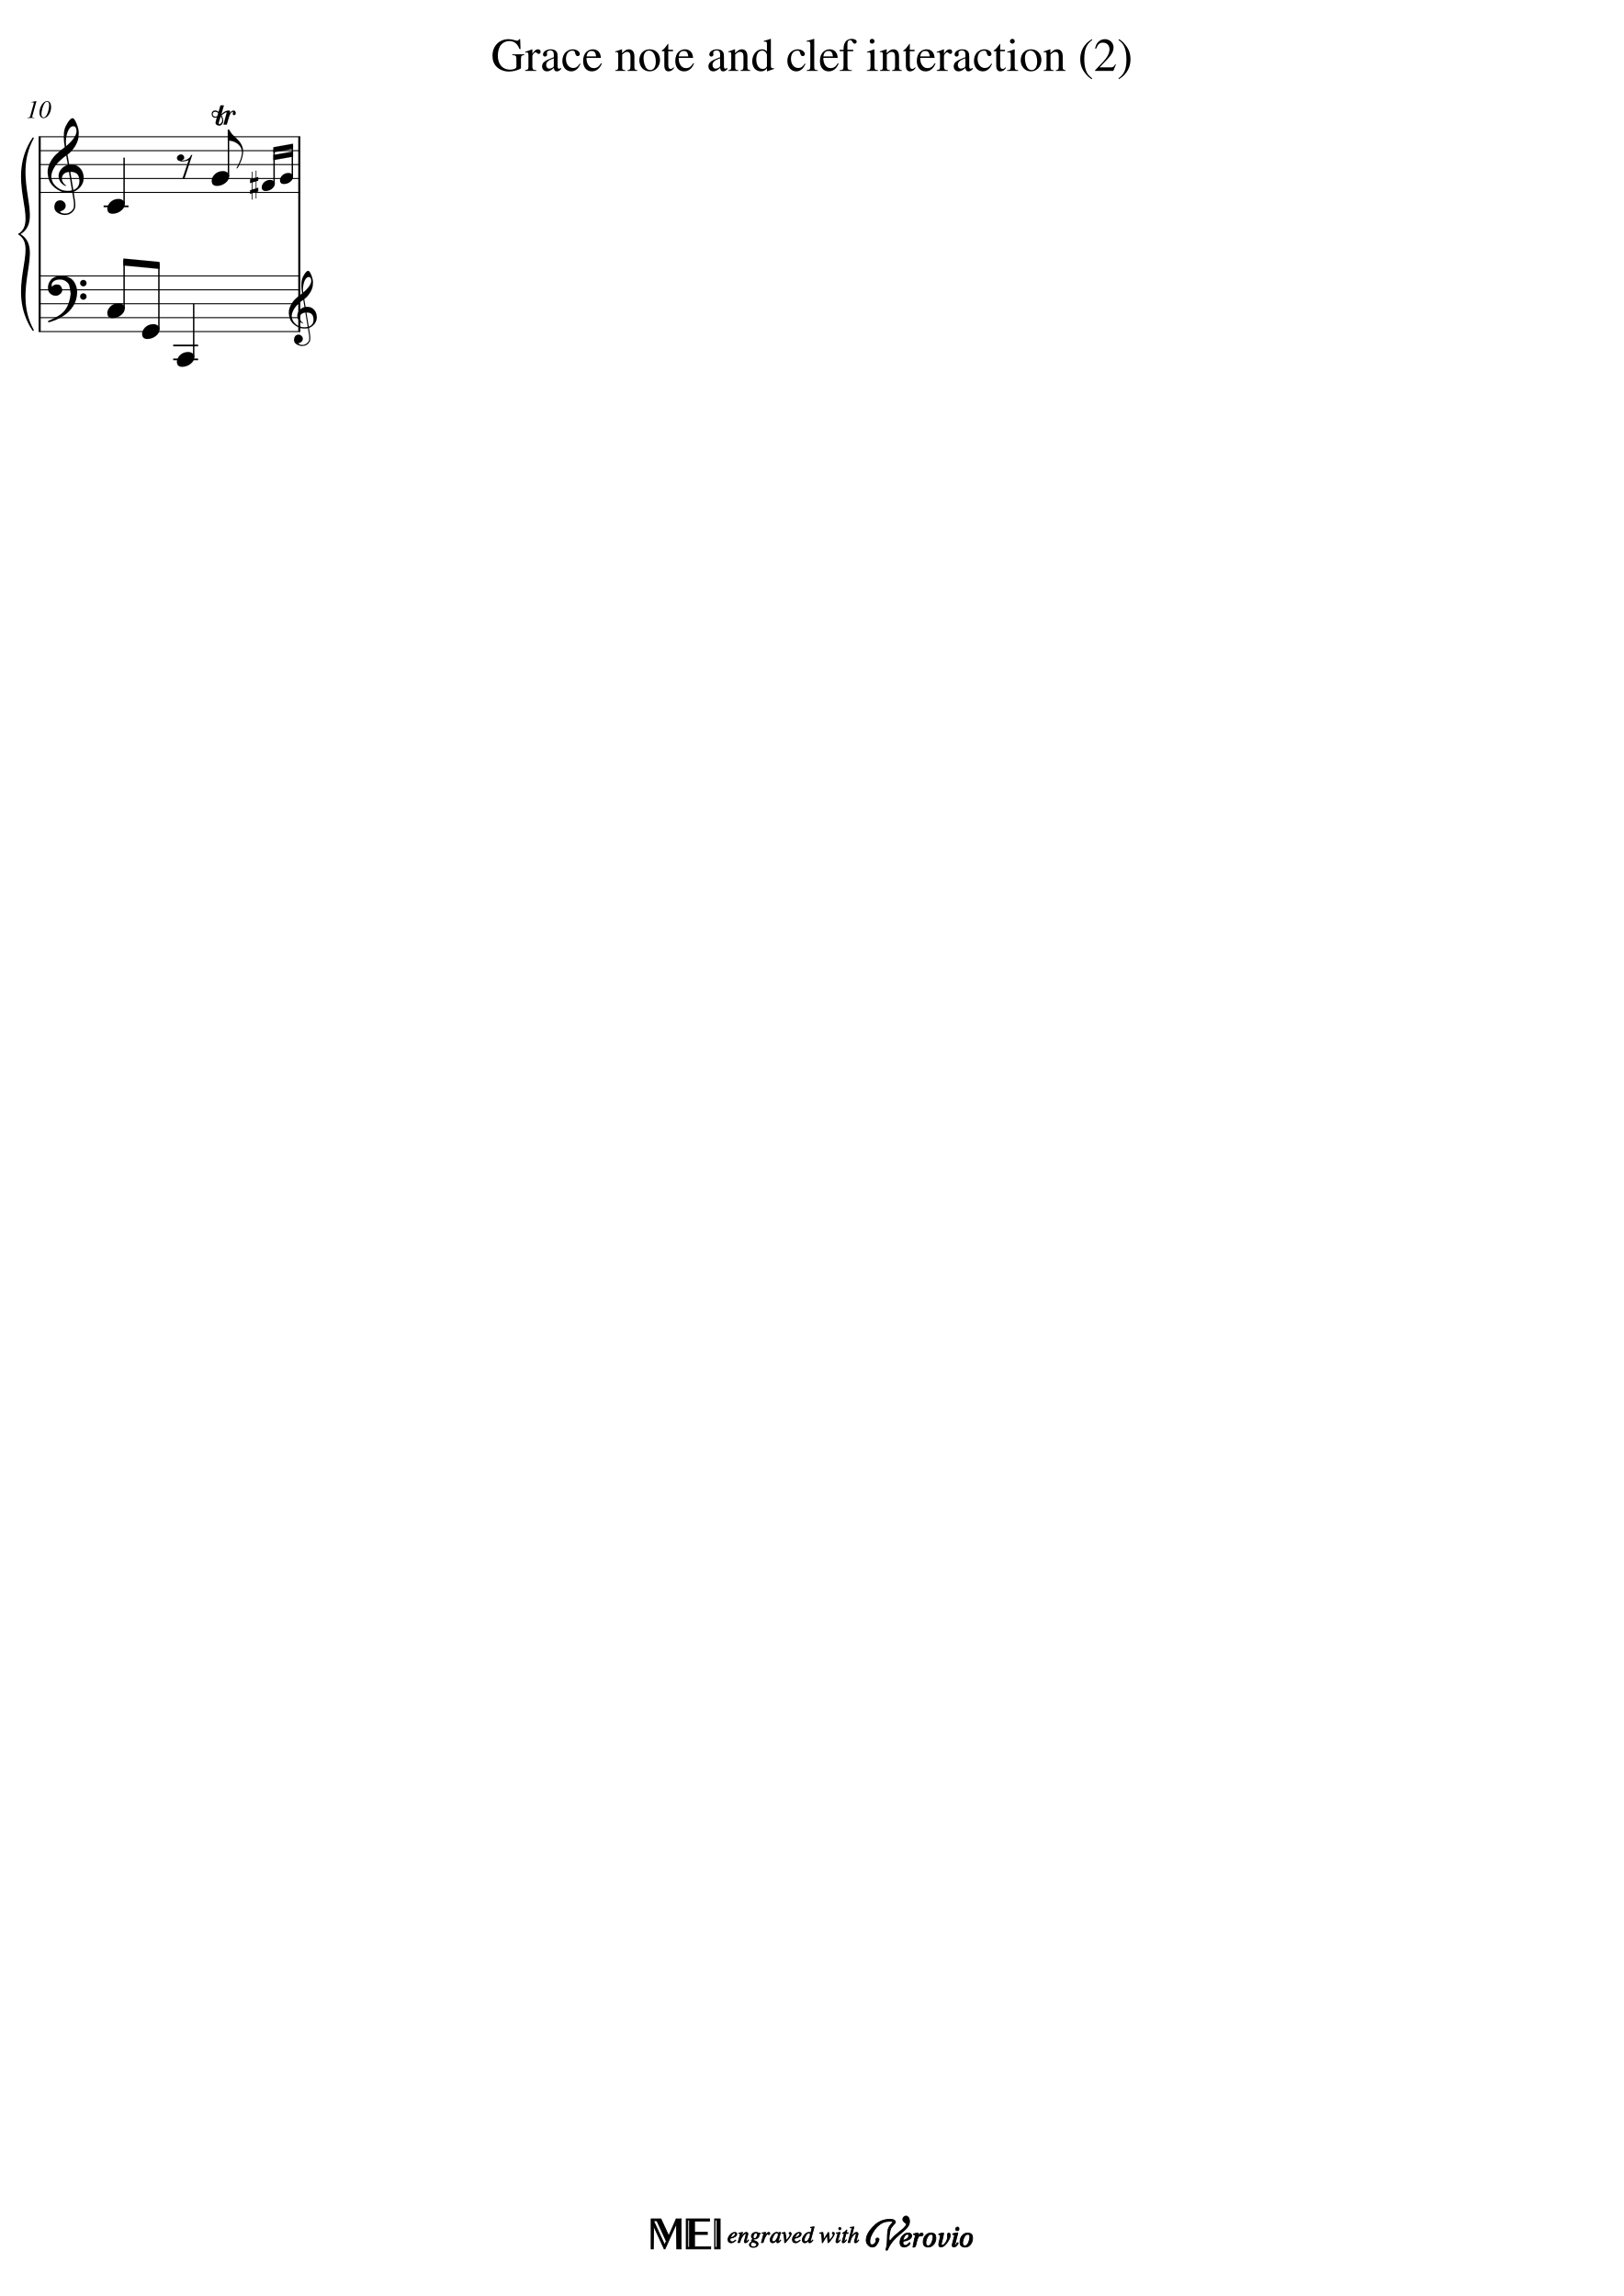
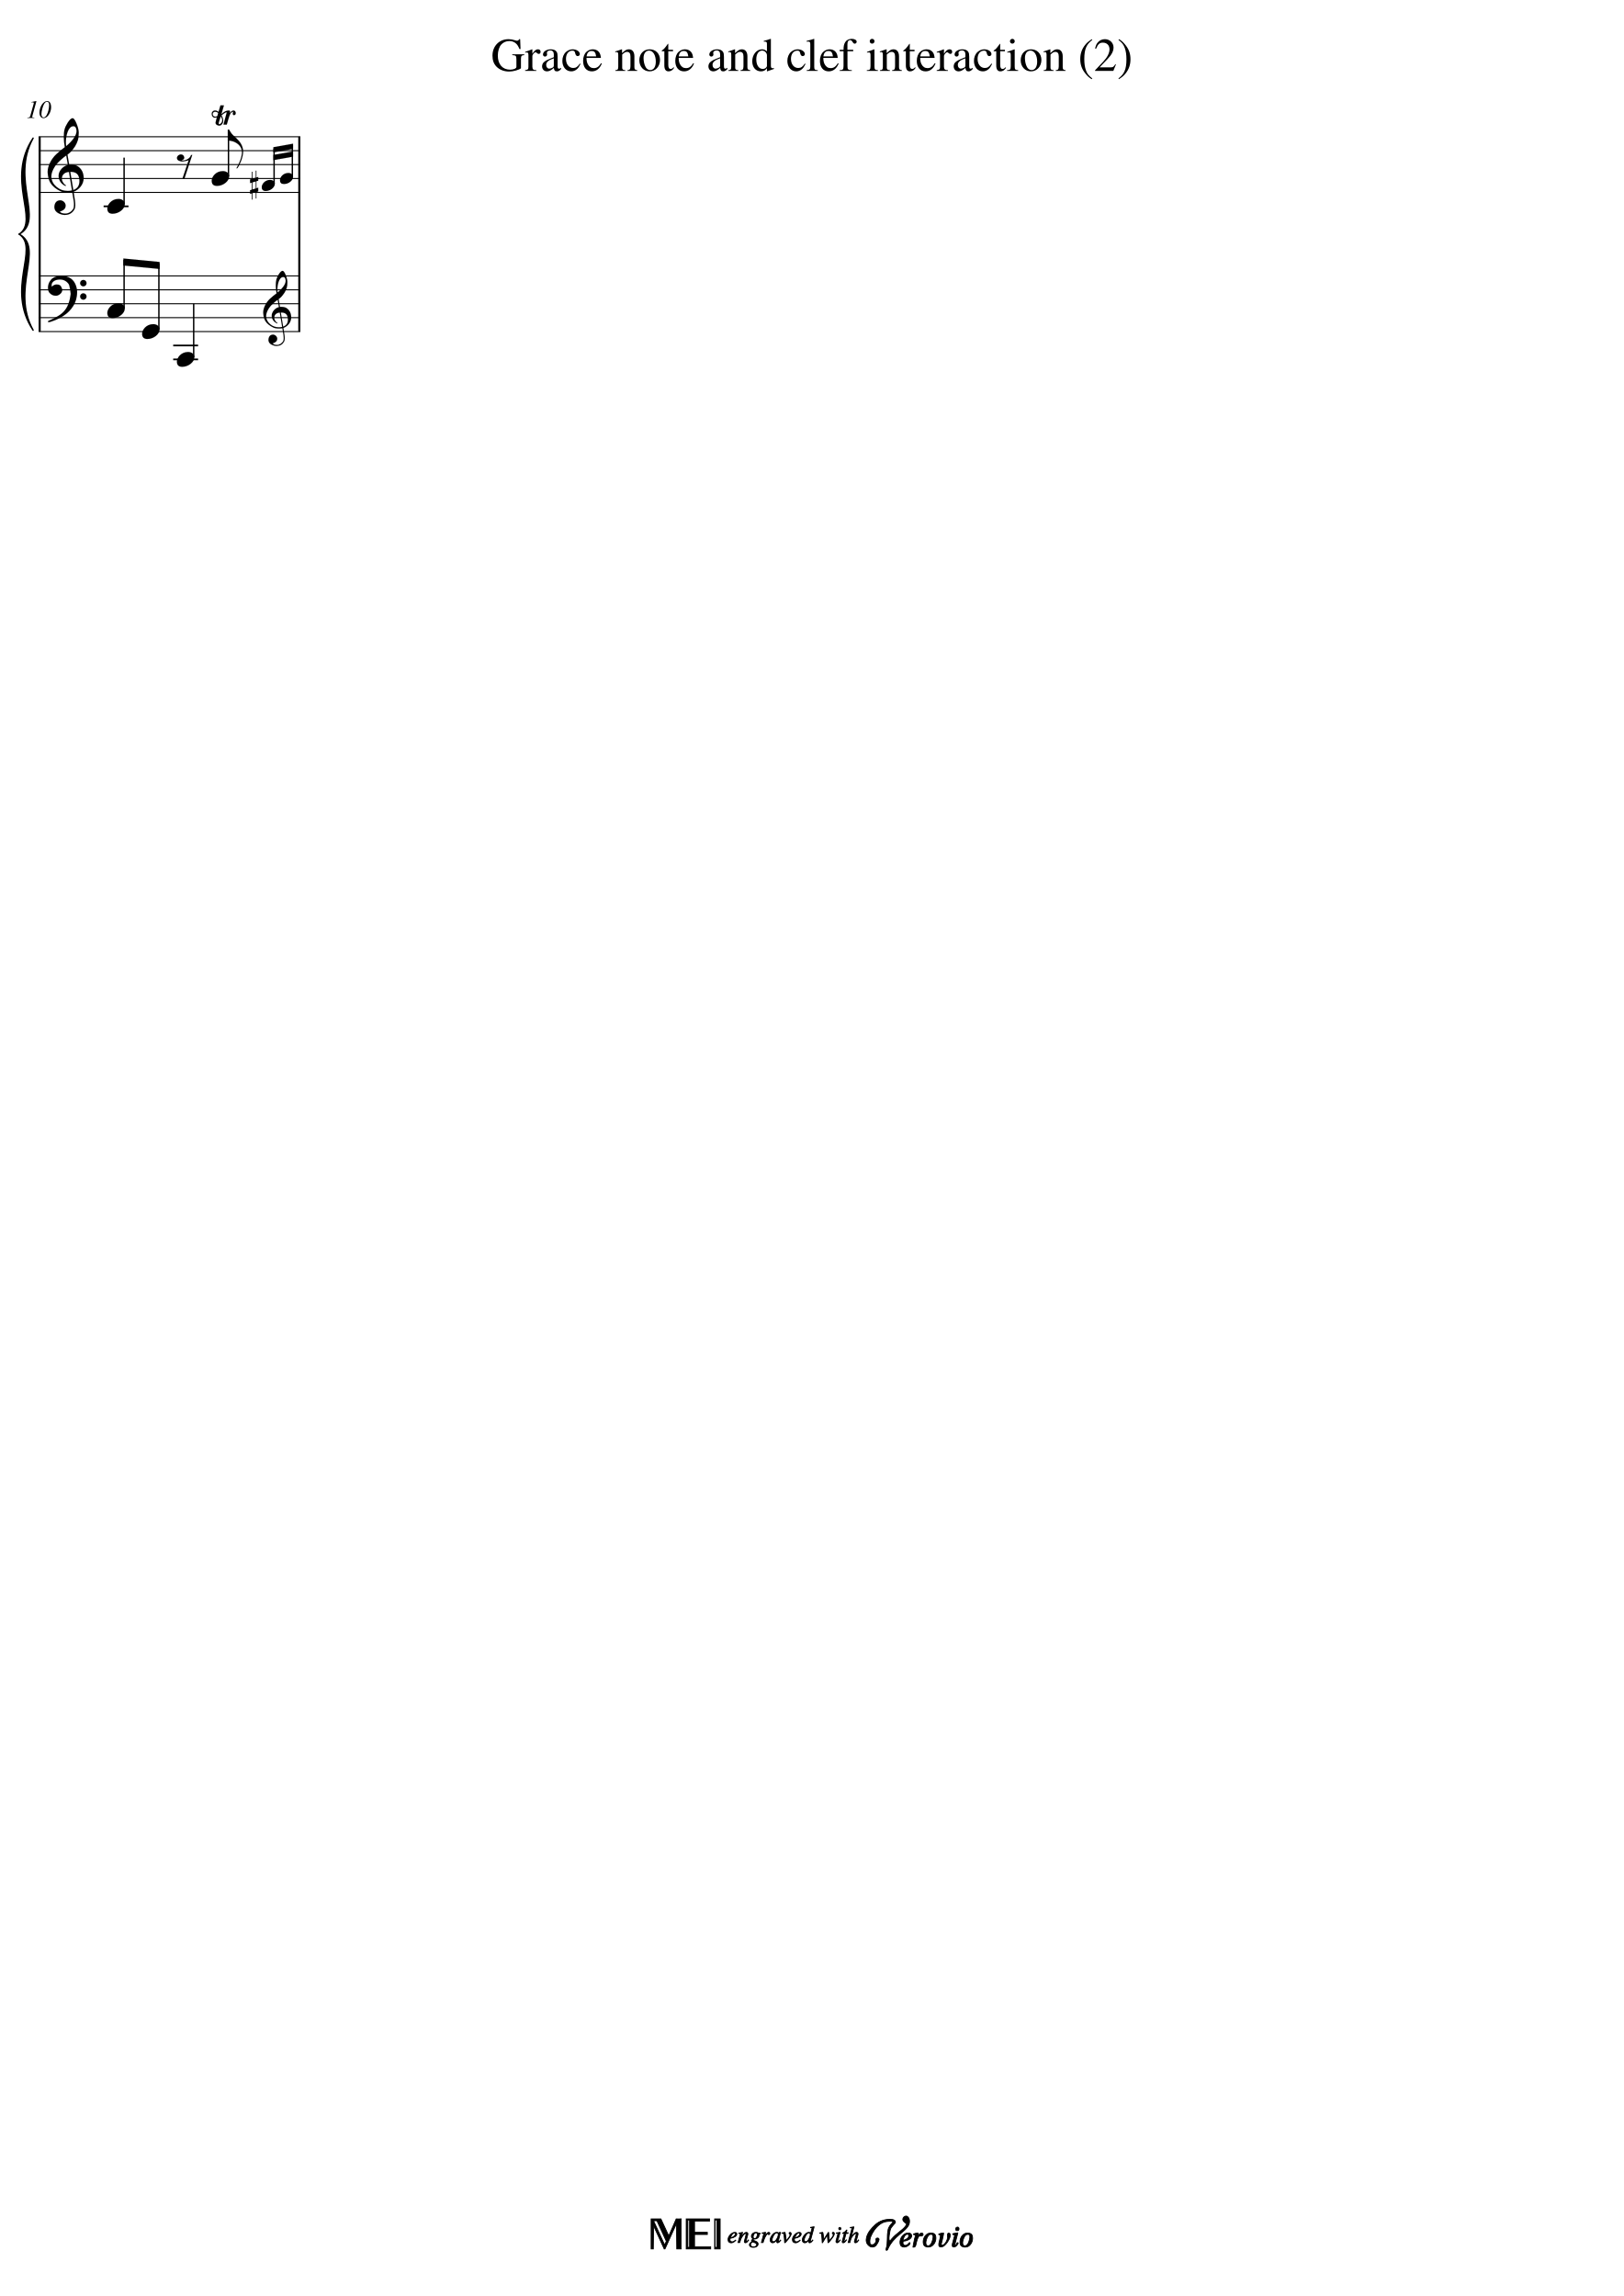
<svg xmlns="http://www.w3.org/2000/svg" xmlns:xlink="http://www.w3.org/1999/xlink" width="2100px" height="2970px" version="1.1" overflow="visible" id="docid">
  <defs>
    <g id="E050-docid">
      <path transform="scale(1,-1)" d="M441 -245c-23 -4 -48 -6 -76 -6c-59 0 -102 7 -130 20c-88 42 -150 93 -187 154c-26 44 -43 103 -48 176c0 6 -1 13 -1 19c0 54 15 111 45 170c29 57 65 106 110 148s96 85 153 127c-3 16 -8 46 -13 92c-4 43 -5 73 -5 89c0 117 16 172 69 257c34 54 64 82 89 82 c21 0 43 -30 69 -92s39 -115 41 -159v-15c0 -109 -21 -162 -67 -241c-13 -20 -63 -90 -98 -118c-13 -9 -25 -19 -37 -29l31 -181c8 1 18 2 28 2c58 0 102 -12 133 -35c59 -43 92 -104 98 -184c1 -7 1 -15 1 -22c0 -123 -87 -209 -181 -248c8 -57 17 -110 25 -162 c5 -31 6 -58 6 -80c0 -30 -5 -53 -14 -70c-35 -64 -88 -99 -158 -103c-5 0 -11 -1 -16 -1c-37 0 -72 10 -108 27c-50 24 -77 59 -80 105v11c0 29 7 55 20 76c18 28 45 42 79 44h6c49 0 93 -42 97 -87v-9c0 -51 -34 -86 -105 -106c17 -24 51 -36 102 -36c62 0 116 43 140 85 c9 16 13 41 13 74c0 20 -1 42 -5 67c-8 53 -18 106 -26 159zM461 939c-95 0 -135 -175 -135 -286c0 -24 2 -48 5 -71c50 39 92 82 127 128c40 53 60 100 60 140v8c-4 53 -22 81 -55 81h-2zM406 119l54 -326c73 25 110 78 110 161c0 7 0 15 -1 23c-7 95 -57 142 -151 142h-12 zM382 117c-72 -2 -128 -47 -128 -120v-7c2 -46 43 -99 75 -115c-3 -2 -7 -5 -10 -10c-70 33 -116 88 -123 172v11c0 68 44 126 88 159c23 17 49 29 78 36l-29 170c-21 -13 -52 -37 -92 -73c-50 -44 -86 -84 -109 -119c-45 -69 -67 -130 -67 -182v-13c5 -68 35 -127 93 -176 s125 -73 203 -73c25 0 50 3 75 9c-19 111 -36 221 -54 331z" />
    </g>
    <g id="E0A4-docid">
      <path transform="scale(1,-1)" d="M0 -39c0 68 73 172 200 172c66 0 114 -37 114 -95c0 -84 -106 -171 -218 -171c-64 0 -96 30 -96 94z" />
    </g>
    <g id="E4E6-docid">
      <path transform="scale(1,-1)" d="M0 123c7 34 33 56 69 60c29 -3 43 -9 53 -29c4 -8 7 -15 10 -22c0 -21 -1 -25 -11 -35c-5 -8 -18 -14 -40 -20l12 -3l15 -1c44 0 97 26 122 56c10 11 18 26 24 42c7 1 15 2 22 3l-140 -424h-36l111 330c-10 -6 -27 -12 -53 -16l-52 -8h-10l-20 1c-1 0 -8 3 -21 6 c-37 9 -55 28 -55 60z" />
    </g>
    <g id="E240-docid">
      <path transform="scale(1,-1)" d="M179 -646c15 29 29 55 46 102c18 49 30 108 30 138c0 105 -80 173 -168 200c-18 5 -47 9 -87 16v190h22c8 0 33 -61 71 -95c4 -3 -2 3 61 -56c62 -58 122 -137 122 -241c0 -38 -13 -106 -35 -163c-20 -51 -43 -99 -66 -132c-6 -5 -10 -7 -13 -7s-5 2 -5 5l4 10 c1 3 14 25 18 33z" />
    </g>
    <g id="E262-docid">
      <path transform="scale(1,-1)" d="M136 186v169h17v-164l44 14v-91l-44 -14v-165l44 12v-91l-44 -13v-155h-17v150l-76 -22v-155h-17v149l-43 -13v90l43 14v167l-43 -14v92l43 13v169h17v-163zM60 73v-167l76 22v168z" />
    </g>
    <g id="E062-docid">
      <path transform="scale(1,-1)" d="M582 -120c0 32 26 58 58 58s58 -26 58 -58s-26 -58 -58 -58s-58 26 -58 58zM582 120c0 32 26 58 58 58s58 -26 58 -58s-26 -58 -58 -58s-58 26 -58 58zM158 96c51 0 73 -14 88 -49l16 -39c0 -17 -2 -30 -7 -40c-3 -11 -10 -21 -19 -31c-17 -18 -49 -43 -84 -43 c-55 0 -77 13 -112 44c-24 21 -35 55 -35 100c0 46 14 81 32 112c30 52 71 79 137 93l36 6l26 2c154 0 235 -68 274 -182c11 -32 18 -68 18 -107c0 -103 -26 -182 -68 -250c-89 -145 -234 -230 -412 -288l-30 -5c-9 0 -14 3 -14 8c3 10 5 11 10 16c35 15 70 30 96 44l78 43 c96 57 162 136 197 258c9 33 17 60 22 100c3 22 5 35 6 39c-7 69 -16 115 -23 140s-4 22 -16 40c-8 12 -19 23 -31 34c-24 21 -62 44 -118 44c-48 0 -84 -8 -113 -28c-28 -19 -42 -44 -42 -73v-16c2 -5 3 -9 4 -11c24 22 52 39 84 39z" />
    </g>
    <g id="E07A-docid">
      <path transform="scale(1,-1)" d="M343 -190c-18 -3 -37 -5 -59 -5c-46 0 -79 6 -101 16c-68 33 -117 72 -146 119c-20 34 -33 80 -37 137c0 5 -1 10 -1 15c0 42 12 86 35 132c23 44 51 82 86 115s75 65 119 98c-2 12 -7 36 -11 72c-3 33 -3 57 -3 69c0 91 12 134 53 200c26 42 50 63 69 63 c16 0 34 -23 54 -71s30 -90 32 -124v-11c0 -85 -16 -126 -52 -187c-10 -16 -49 -70 -76 -92c-10 -7 -20 -15 -29 -23l24 -140c6 1 14 1 22 1c45 0 79 -9 103 -27c46 -33 71 -81 76 -143c1 -5 1 -12 1 -17c0 -96 -68 -163 -141 -193c6 -44 14 -86 20 -126c4 -24 4 -45 4 -62 c0 -23 -3 -41 -10 -54c-27 -50 -69 -77 -123 -80c-4 0 -9 -1 -13 -1c-29 0 -56 8 -84 21c-39 19 -60 46 -62 82v8c0 23 6 43 16 59c14 22 35 32 61 34h5c38 0 72 -32 75 -67v-7c0 -40 -26 -67 -81 -83c13 -19 39 -28 79 -28c48 0 90 34 109 67c7 12 10 31 10 57 c0 16 -1 33 -4 52c-6 41 -14 83 -20 124zM358 730c-74 0 -105 -137 -105 -223c0 -19 2 -37 4 -55c39 30 72 64 99 100c31 41 46 77 46 108v7c-3 41 -16 63 -42 63h-2zM315 92l42 -253c57 19 86 61 86 125c0 5 0 12 -1 18c-5 74 -44 110 -117 110h-10zM297 91 c-56 -2 -100 -36 -100 -93v-6c2 -36 34 -77 59 -89c-2 -2 -6 -4 -8 -8c-54 26 -91 69 -96 134v8c0 53 35 98 69 124c18 13 37 23 60 28l-22 132c-16 -10 -41 -29 -72 -57c-39 -34 -66 -65 -84 -92c-35 -54 -52 -102 -52 -142v-10c4 -53 27 -99 72 -137s96 -56 157 -56 c19 0 40 2 59 7c-15 86 -28 172 -42 257z" />
    </g>
    <g id="E566-docid">
      <path transform="scale(1,-1)" d="M162 167l-36 -115l-1 -10c0 -10 5 -16 16 -19c32 18 48 43 48 75c0 20 -9 43 -27 69zM432 225c0 -21 -11 -36 -31 -37c-15 0 -20 10 -23 25l3 14l2 11l1 9l-4 4c-1 -1 -2 -1 -3 -1c-23 -13 -36 -24 -47 -48l-12 -27c-18 -50 -31 -105 -47 -157h-60l58 214c0 7 -3 5 -5 9 c-7 0 -25 -8 -51 -28l-37 -28c20 -34 31 -67 31 -97c0 -12 -1 -21 -4 -28l-6 -15c-1 -3 -5 -10 -12 -19c-14 -18 -30 -26 -49 -26c-30 0 -67 18 -67 52c1 1 1 6 3 15l20 84c-9 -5 -21 -8 -36 -8c-21 0 -29 7 -40 19c-10 12 -16 27 -16 47c0 23 6 33 17 45s25 18 46 18 c19 0 39 -8 60 -25l34 117h63l-46 -158l38 31l32 20c21 10 35 13 62 15c16 0 24 -7 24 -21l-1 -10l-6 -24c21 37 44 55 70 55c23 0 39 -23 39 -47zM18 208c0 -27 17 -47 45 -47l3 -2l13 4l23 9l14 55c-17 15 -35 22 -55 22c-26 0 -43 -17 -43 -41z" />
    </g>
  </defs>
  <style type="text/css">#docid g.ending, #docid g.fing, #docid g.reh, #docid g.tempo {font-weight:bold;}#docid g.dir, #docid g.dynam, #docid g.mNum {font-style:italic;}#docid g.label {font-weight:normal;}#docid ellipse, #docid path, #docid polygon, #docid polyline, #docid rect {stroke:currentColor}</style>
  <svg class="definition-scale" color="black" font-family="Times, serif" viewBox="0 0 21000 29700">
    <g class="page-margin" transform="translate(500, 500)">
      <g id="iJ6YNS9" class="mdiv pageMilestone" />
      <g id="j6ERYJ7" class="score pageMilestone" />
      <g id="b1100SOP" class="system">
        <path d="M13 1269 L13 3789" stroke-width="27" />
        <g id="wDTVKFB" class="grpSym">
          <path d="M-72,3771 C-432,3231 18,2709 -252,2529 C81,2709 -369,3231 -72,3771" stroke-width="18" stroke-linecap="round" stroke-linejoin="round" />
          <path d="M-72,1287 C-369,1827 81,2349 -252,2529 C18,2349 -432,1827 -72,1287" stroke-width="18" stroke-linecap="round" stroke-linejoin="round" />
        </g>
        <g id="gT9LEN2" class="section systemMilestone" />
        <g id="xQSQG56" class="measure">
          <g id="y1K98ZB7" class="mNum autogenerated">
            <text y="1026" text-anchor="middle" font-size="0px">
              <tspan id="z1M5W8JL" class="text">
                <tspan font-size="324px">10</tspan>
              </tspan>
            </text>
          </g>
          <g id="y16753K6" class="staff">
            <path d="M0 1269 L3384 1269" stroke-width="13" />
            <path d="M0 1449 L3384 1449" stroke-width="13" />
            <path d="M0 1629 L3384 1629" stroke-width="13" />
            <path d="M0 1809 L3384 1809" stroke-width="13" />
            <path d="M0 1989 L3384 1989" stroke-width="13" />
            <g id="n4I5V8F" class="clef">
              <use xlink:href="#E050-docid" transform="translate(117, 1809) scale(0.72, 0.72)" />
            </g>
            <g id="p7TF6WH" class="keySig" />
            <g class="ledgerLines below">
              <path d="M840 2169 L1162 2169" stroke-width="22" />
            </g>
            <g id="z1XZBIJA" class="layer">
              <g id="a12WP67W" class="note">
                <g class="notehead">
                  <use xlink:href="#E0A4-docid" transform="translate(888, 2169) scale(0.72, 0.72)" />
                </g>
                <g id="bGR56S9" class="stem">
                  <path d="M1105 2141 L1105 1539" stroke-width="18" />
                </g>
                <g id="b4Y5DFV" class="accid" />
              </g>
              <g id="cNFAQML" class="rest">
                <use xlink:href="#E4E6-docid" transform="translate(1788, 1629) scale(0.72, 0.72)" />
              </g>
              <g id="d1RIF43L" class="note">
                <g class="notehead">
                  <use xlink:href="#E0A4-docid" transform="translate(2238, 1809) scale(0.72, 0.72)" />
                </g>
                <g id="c10PAP45" class="stem">
                  <path d="M2455 1781 L2455 1179" stroke-width="18" />
                  <g id="dPPZBXY" class="flag">
                    <use xlink:href="#E240-docid" transform="translate(2446, 1179) scale(0.72, 0.72)" />
                  </g>
                </g>
                <g id="e36A7UB" class="accid" />
              </g>
              <g id="fW4SW7P" class="beam">
                <polygon points="3036,1404 3290,1359 3290,1426 3036,1471" />
                <polygon points="3036,1504 3290,1459 3290,1526 3036,1571" />
                <g id="g17JWEWV" class="note">
                  <g class="notehead">
                    <use xlink:href="#E0A4-docid" transform="translate(2885, 1899) scale(0.54, 0.54)" />
                  </g>
                  <g id="e6C4ZMJ" class="stem">
                    <path d="M3045 1878 L3045 1422" stroke-width="18" />
                  </g>
                  <g id="h11BYRB0" class="accid">
                    <use xlink:href="#E262-docid" transform="translate(2734, 1899) scale(0.54, 0.54)" />
                  </g>
                </g>
                <g id="iEPNT2P" class="note">
                  <g class="notehead">
                    <use xlink:href="#E0A4-docid" transform="translate(3121, 1809) scale(0.54, 0.54)" />
                  </g>
                  <g id="fA9N9Z2" class="stem">
                    <path d="M3281 1788 L3281 1377" stroke-width="18" />
                  </g>
                  <g id="j180F7IU" class="accid" />
                </g>
              </g>
            </g>
          </g>
          <g id="k1JVOWO3" class="staff">
            <path d="M0 3069 L3384 3069" stroke-width="13" />
            <path d="M0 3249 L3384 3249" stroke-width="13" />
            <path d="M0 3429 L3384 3429" stroke-width="13" />
            <path d="M0 3609 L3384 3609" stroke-width="13" />
            <path d="M0 3789 L3384 3789" stroke-width="13" />
            <g id="r1NA4TKZ" class="clef">
              <use xlink:href="#E062-docid" transform="translate(117, 3249) scale(0.72, 0.72)" />
            </g>
            <g id="t1TN4AWL" class="keySig" />
            <g class="ledgerLines below">
              <path d="M1740 3969 L2062 3969" stroke-width="22" />
              <path d="M1740 4149 L2062 4149" stroke-width="22" />
            </g>
            <g id="l168SLSU" class="layer">
              <g id="m1I1R6XU" class="beam">
                <polygon points="1096,2844 1564,2889 1564,2979 1096,2934" />
                <g id="n3L1BSY" class="note">
                  <g class="notehead">
                    <use xlink:href="#E0A4-docid" transform="translate(888, 3519) scale(0.72, 0.72)" />
                  </g>
                  <g id="gB13UK1" class="stem">
                    <path d="M1105 3491 L1105 2862" stroke-width="18" />
                  </g>
                  <g id="oYFJ0C6" class="accid" />
                </g>
                <g id="p6KLLMO" class="note">
                  <g class="notehead">
                    <use xlink:href="#E0A4-docid" transform="translate(1338, 3789) scale(0.72, 0.72)" />
                  </g>
                  <g id="h158DR4J" class="stem">
                    <path d="M1555 3761 L1555 2907" stroke-width="18" />
                  </g>
                  <g id="q4CA8UL" class="accid" />
                </g>
              </g>
              <g id="r10DL3CR" class="note">
                <g class="notehead">
                  <use xlink:href="#E0A4-docid" transform="translate(1788, 4149) scale(0.72, 0.72)" />
                </g>
                <g id="iUV8894" class="stem">
                  <path d="M2005 4121 L2005 3429" stroke-width="18" />
                </g>
                <g id="s1IC15RP" class="accid" />
              </g>
              <g id="tBZ62SV" class="clef">
-                 <use xlink:href="#E07A-docid" transform="translate(3236, 3609) scale(0.72, 0.72)" />
+                 <use xlink:href="#E07A-docid" transform="translate(2905, 3609) scale(0.72, 0.72)" />
              </g>
            </g>
          </g>
          <g id="uW4WKQ" class="trill">
            <use xlink:href="#E566-docid" transform="translate(2238, 1125) scale(0.72, 0.72)" />
          </g>
          <g id="w1I5DK26" class="barLine">
            <path d="M3371 1269 L3371 1989" stroke-width="27" />
            <path d="M3371 3069 L3371 3789" stroke-width="27" />
            <path d="M3371 1989 L3371 3069" stroke-width="27" />
          </g>
        </g>
        <g id="e1EHME80" class="systemMilestoneEnd gT9LEN2" />
      </g>
      <g id="f1BEGS43" class="pageMilestoneEnd j6ERYJ7" />
      <g id="gETMZTA" class="pageMilestoneEnd iJ6YNS9" />
      <g id="n2N7U24" class="pgHead autogenerated">
        <text font-size="0px">
          <tspan id="o1FK4NGH" class="rend" x="10000" y="417" text-anchor="middle">
            <tspan id="p1AX0ZDE" class="rend">
              <tspan id="qI1DT7K" class="text">
                <tspan font-size="607px">Grace note and clef interaction (2)</tspan>
              </tspan>
            </tspan>
          </tspan>
        </text>
      </g>
      <g id="h1WRIV4E" class="pgFoot autogenerated">
        <g id="i123OHXR" class="fig">
          <g class="svg" transform="translate(7750, 28099) scale(10, 10)">
            <g>
              <path fill="#000000" d="M 17.113,49.265 V 10.368 h 12.697 c 3.289,7.337 6.713,14.61 10.127,21.889 3.42,-7.485 6.256,-14.205 9.589,-21.91 2.436,0.104 4.317,0.085 6.484,-0.058 V 49.264 H 50.274 C 50.145,38.356 50.016,27.448 49.887,16.54 45.003,27.315 39.967,38.434 35.084,49.209 34.679,49.344 34.427,49.136 34.022,49.271 29.466,39.331 24.91,29.391 20.354,19.451 20.224,29.389 20.095,39.327 19.965,49.264 H 17.113 Z M 36.754,39.325 C 32.721,30.513 28.688,21.701 24.655,12.889 22.531,12.751 22.657,12.71 20.714,12.814 v 0.966 c 4.613,9.998 9.609,20.749 13.873,30.082 0.722,-1.513 1.445,-3.025 2.167,-4.538 z m 25.738,9.94 c 0,-12.966 0,-25.931 0,-38.897 10.084,0 20.169,0 30.253,0 0,0.96 0,1.921 0,2.881 -6.483,0 -12.966,0 -19.448,0 0,4.802 0,9.604 0,14.406 5.522,0 11.045,0 16.567,0 0,0.96 0,1.921 0,2.881 -5.522,0 -11.045,0 -16.567,0 0,5.282 0,10.565 0,15.847 6.963,0 13.926,0 20.889,0 0,0.96 0,1.921 0,2.881 -10.565,0 -21.129,0 -31.694,0 z m 4.322,-2.161 c 0,-11.765 0,-23.53 0,-35.295 -0.72,0 -1.441,0 -2.161,0 0,11.765 0,23.53 0,35.295 0.72,0 1.441,0 2.161,0 z m 32.414,2.161 c 0,-12.966 0,-25.931 0,-38.897 2.401,0 4.802,0 7.203,0 0,12.966 0,25.931 0,38.897 -2.401,0 -4.802,0 -7.203,0 z m 2.881,-2.161 c 0,-11.765 0,-23.53 0,-35.295 -0.72,0 -1.441,0 -2.161,0 0,11.765 0,23.53 0,35.295 0.72,0 1.441,0 2.161,0 z" />
              <path fill="#000000" d="m 346.3,6.7 c -3.1,0.5 -4.9,4.4 -2.7,6.8 1.2,1.4 2.7,2.4 4.1,3.5 -2.4,5.3 -7.7,8.3 -11.9,12.1 -3.7,2.8 -7,6.2 -9.7,9.9 -2.2,-0.8 -0.915,-7.719 -0.627,-9.5 0.288,-1.781 0.727,-6.4 2.927,-8.7 1.3,-1.9 3,-3.5 4.5,-5.2 1.2,-3.4 -3.2,-4.9 -5.8,-4.6 -7.3,-0.5 -14.6,2 -20,6.8 -5,4.6 -10,10.1 -11.5,17 -0.9,3.5 -0.2,7.5 2.8,9.9 2.5,2.8 7.4,2.9 9.8,-0.2 1.7,-2.3 3.2,-4.8 3.8,-7.6 -0.1,-2.6 -4.4,-2.3 -4.3,0.2 1.2,2.4 -0.9,4.7 -2.7,6.2 -1.7,0.9 -4.7,0.7 -4.8,-1.7 -1,-5.8 2.1,-11.3 5.2,-16.1 4,-5.8 9.8,-11.2 17.2,-11.8 1.6,0 8.1,-1.2 6.8,1.4 -2.8,2.8 -5.6,6.1 -6,10.3 -1.6,7.7 0.1,15.7 -2.3,23.2 -1.1,3.9 2,2.6 2.5,0.2 3.3,-7.4 8.9,-13.4 15.1,-18.5 4.2,-3.9 9.5,-7.1 11.9,-12.6 1.3,-3.6 1.2,-9 -2.7,-10.9 -0.504,-0.177 -1.07,-0.165 -1.6,-0.1 z m 66,14.5 c -2,0.8 -1.8,4.9 0.8,4.4 3.4,0.4 2.9,-6.2 -0.8,-4.4 z m 0.6,7.3 c -1.3,0.5 -7.6,0.5 -5.4,2.2 4,-0.3 0.7,4.5 0.6,6.7 -0.4,2.9 -2.4,5.9 -1.2,8.8 2.7,1.7 5.6,-0.8 6.8,-3.2 1.6,-1.4 -0.5,-3 -1.2,-0.9 -0.4,0.8 -2.4,3.5 -2.6,1.8 1.1,-5 2.7,-9.9 3.9,-14.9 l -0.1,-0.5 h -0.9 z m -65.1,0.2 c -6.5,1.6 -10.5,9.5 -8.2,15.7 2.1,3.4 7.4,2.9 10.1,0.4 2,-0.2 3.6,-5.3 1,-3.4 -1.4,2 -4,4.2 -6.5,2.8 -2.2,-1.9 -1.9,-5.7 1.7,-5.3 3.1,-0.9 6.9,-2.1 8.1,-5.5 0.9,-2.7 -1.6,-5.2 -4.3,-4.8 h -1.1 -0.7 z m 13.6,0 c -2.2,0 -8.5,1.8 -2.9,2.3 0.9,1.9 -1,4.9 -1.1,7.2 -0.5,2.9 -1.4,5.7 -1.7,8.7 3.7,0.7 3.8,-2.6 4.4,-5.3 0.9,-3.3 1.6,-7 4.1,-9.5 2.4,1.6 6.8,-0.7 3.7,-3.4 -2.9,-0.5 -4.8,2.4 -6.2,4.3 0,-1.2 2.4,-5 -0.2,-4.3 z m 15.8,0 c -6.4,1.3 -9.6,9.1 -7.7,14.9 1.9,4 7.7,3.9 11,1.7 4.1,-3 6,-8.9 4.4,-13.7 -1.3,-3 -4.8,-3.2 -7.6,-3 z m 17,0 c -2.3,0 -8.8,1.9 -3,2.4 0.4,2.5 -1,5.7 -1.4,8.4 -0.7,2.4 -1.8,7.5 2.1,7.2 3.8,-0.1 6.5,-3.5 8.5,-6.3 2,-3.2 4.5,-7 3.3,-10.9 -3.7,-3 -3.6,2.6 -3.1,5.1 -0.7,3.8 -2.7,7.9 -6.2,9.8 -3.6,0.6 -1,-4.3 -0.8,-6.1 0.6,-3.2 1.6,-6.3 1.9,-9.5 h -1.1 z m 30.6,0 c -6.3,1.2 -9.5,8.9 -7.8,14.7 1.5,4 7.2,4.2 10.5,2.4 4.6,-2.8 6.6,-9.3 4.8,-14.3 -1.4,-2.8 -4.8,-3 -7.5,-2.8 z m -75.4,1.7 c 2.1,1.5 0.2,4.7 -1.6,5.7 -1.1,0.4 -5.5,3.4 -4.6,0.7 0.8,-2.7 2.2,-6.2 5.3,-6.6 l 0.9,0.1 z m 30.8,0 c 2.6,1.5 1.3,5.2 0.8,7.6 -0.8,2.7 -1.9,5.9 -4.7,7.1 -5.1,0.8 -4,-5.8 -2.8,-8.8 1,-2.8 3,-6.8 6.7,-5.8 z m 47.1,-0.1 c 2.9,0.7 2,4.7 1.5,6.8 -0.7,3 -1.8,6.7 -5,8 -4.7,0.8 -4,-5.1 -3,-7.9 0.9,-3 2.7,-7.3 6.5,-6.8 z" />
              <g>
                <path d="m 116.566,37.118 q 0,-3.252 2.93,-6.299 2.9,-3.047 5.991,-3.047 1.143,0 1.816,0.527 0.674,0.527 0.674,1.567 0,2.109 -2.476,3.618 -2.461,1.494 -5.186,1.831 l -0.835,0.103 q -0.19,0.601 -0.264,0.967 -0.073,0.352 -0.073,0.894 0,1.289 0.835,2.007 0.85,0.718 2.007,0.718 1.099,0 2.329,-0.732 0.703,-0.425 2.036,-1.523 l 0.381,0.337 q -0.659,0.835 -1.89,1.714 -2.183,1.567 -4.38,1.567 -1.553,0 -2.725,-1.099 -1.172,-1.099 -1.172,-3.149 z m 3.12,-2.358 q 2.798,-0.41 4.556,-1.963 Q 126,31.229 126,29.691 q 0,-0.557 -0.264,-0.879 -0.264,-0.337 -0.776,-0.337 -0.952,0 -1.875,0.82 -0.908,0.806 -1.641,1.831 -0.776,1.201 -1.23,2.3 -0.249,0.586 -0.527,1.333 z" />
                <path d="m 129.472,41 2.534,-9.053 q 0.322,-1.143 0.366,-1.377 0.059,-0.249 0.059,-0.527 0,-0.425 -0.249,-0.659 -0.234,-0.249 -0.938,-0.249 -0.176,0 -0.352,0.029 -0.161,0.015 -0.366,0.044 v -0.498 q 0.952,-0.146 1.348,-0.22 0.41,-0.073 0.879,-0.176 l 2.622,-0.571 q 0.088,0.059 0.117,0.132 l -1.948,6.299 q 1.787,-2.739 2.988,-4.072 2.109,-2.358 3.779,-2.358 0.645,0 1.113,0.249 0.894,0.483 0.894,1.743 0,0.352 -0.073,0.732 -0.073,0.381 -0.19,0.82 l -1.919,7.017 q -0.059,0.22 -0.132,0.542 -0.073,0.308 -0.073,0.439 0,0.22 0.103,0.396 0.103,0.176 0.337,0.176 0.381,0 0.879,-0.439 0.498,-0.454 1.626,-1.919 l 0.425,0.381 q -1.201,1.626 -1.904,2.285 -1.201,1.157 -2.3,1.157 -0.498,0 -0.967,-0.322 -0.454,-0.337 -0.454,-1.201 0,-0.249 0.029,-0.527 0.044,-0.278 0.103,-0.483 l 1.846,-7.119 q 0.146,-0.586 0.19,-0.952 0.059,-0.381 0.059,-0.542 0,-0.352 -0.176,-0.601 -0.161,-0.264 -0.586,-0.264 -1.099,0 -2.769,1.992 -0.981,1.187 -1.992,2.827 -0.776,1.274 -1.23,2.49 Q 132.709,37.821 131.742,41 Z" />
                <path d="m 149.13,33.5 q 0,0.908 0.278,1.45 0.469,0.894 1.685,0.894 1.318,0 2.344,-1.67 1.04,-1.685 1.04,-3.706 0,-0.967 -0.425,-1.509 -0.425,-0.557 -1.274,-0.557 -1.641,0 -2.651,1.743 -0.996,1.743 -0.996,3.354 z m 0.513,13.066 q 1.743,0 2.886,-0.835 1.157,-0.835 1.157,-1.992 0,-0.879 -0.601,-1.479 -0.322,-0.322 -1.04,-0.688 -0.601,-0.293 -2.036,-0.835 -1.421,-0.557 -1.641,-0.557 -0.381,0 -1.479,1.011 -1.099,1.025 -1.099,2.314 0,1.948 1.685,2.681 0.879,0.381 2.168,0.381 z m -5.479,-2.681 q 0,-1.099 0.835,-2.095 0.85,-0.981 2.681,-1.963 -0.366,-0.234 -0.601,-0.483 -0.234,-0.264 -0.234,-0.688 0,-0.601 0.835,-1.377 0.469,-0.439 1.523,-1.157 -0.938,-0.352 -1.611,-0.996 -0.82,-0.864 -0.82,-2.241 0,-2.212 1.729,-3.677 1.729,-1.465 4.277,-1.465 1.333,0 2.256,0.425 0.923,0.41 1.084,0.688 h 1.978 v 1.172 h -1.494 q 0.088,0.322 0.132,0.586 0.044,0.264 0.044,0.747 0,2.373 -1.846,3.735 -1.831,1.362 -3.955,1.362 -0.22,0 -0.41,-0.015 -0.19,-0.029 -0.469,-0.088 -0.22,0 -0.601,0.425 -0.396,0.425 -0.396,0.762 0,0.498 3.223,1.699 3.208,1.216 3.208,3.56 0,1.758 -1.611,3.076 -1.611,1.333 -4.863,1.333 -2.256,0 -3.574,-0.967 -1.318,-0.967 -1.318,-2.358 z" />
                <path d="m 165.038,27.67 q 0.132,0 0.176,0.088 0.059,0.073 0.059,0.176 -0.015,0.146 -0.029,0.22 l -1.465,5.669 0.322,-0.63 q 1.055,-2.065 2.461,-3.765 1.421,-1.714 2.695,-1.714 0.688,0 1.055,0.454 0.381,0.454 0.381,1.04 0,0.659 -0.381,1.099 -0.366,0.425 -1.025,0.425 -0.454,0 -0.688,-0.176 -0.234,-0.176 -0.366,-0.41 l -0.176,-0.322 q -0.059,-0.088 -0.146,-0.132 -0.073,-0.059 -0.19,-0.059 -0.571,0 -1.655,1.597 -1.069,1.597 -1.919,3.457 -0.513,1.128 -1.143,2.988 Q 162.606,38.847 161.947,41 h -2.256 l 2.432,-8.818 q 0.205,-0.762 0.322,-1.362 0.132,-0.601 0.132,-0.981 0,-0.439 -0.22,-0.674 -0.22,-0.234 -0.762,-0.234 -0.176,0 -0.439,0.029 -0.264,0.029 -0.63,0.073 v -0.483 l 0.586,-0.117 q 1.143,-0.234 2.49,-0.498 1.362,-0.264 1.436,-0.264 z" />
                <path d="m 181.518,30.424 q 0,-1.055 -0.483,-1.553 -0.483,-0.498 -1.172,-0.498 -2.388,0 -4.438,3.662 -1.802,3.223 -1.802,5.552 0,1.172 0.498,1.714 0.513,0.527 1.26,0.527 2.212,0 4.263,-3.56 1.875,-3.237 1.875,-5.845 z m -1.831,-2.71 q 1.157,0 1.787,0.601 0.337,0.322 0.527,0.85 l 0.073,0.205 0.322,-1.113 q 0.059,-0.19 0.103,-0.249 0.044,-0.073 0.205,-0.088 l 1.655,-0.19 q 0.132,0 0.146,0.059 0.029,0.044 0,0.176 -0.059,0.19 -0.088,0.308 -0.029,0.103 -0.088,0.308 l -1.348,5.244 q -0.439,1.714 -0.747,2.959 -0.542,2.256 -0.542,2.578 0,0.205 0.103,0.308 0.117,0.088 0.278,0.088 0.132,0 0.278,-0.088 0.161,-0.088 0.381,-0.264 l 0.249,-0.205 q 0.117,-0.103 0.264,-0.234 0.146,-0.146 0.352,-0.352 l 0.908,-0.938 0.352,0.308 q -1.523,1.948 -2.446,2.651 -0.923,0.688 -1.758,0.688 -0.542,0 -0.85,-0.381 -0.293,-0.381 -0.293,-0.952 0,-0.527 0.19,-1.509 0.205,-0.996 0.396,-1.67 -0.264,0.439 -0.894,1.289 -0.615,0.835 -1.523,1.626 -1.069,0.952 -2.051,1.348 -0.762,0.264 -1.465,0.264 -1.187,0 -2.153,-0.967 -0.967,-0.981 -0.967,-2.769 0,-3.076 2.754,-6.416 2.842,-3.472 5.889,-3.472 z" />
                <path d="m 196.664,27.772 q 0.82,0 1.26,0.586 0.439,0.586 0.439,1.333 0,1.978 -3.911,6.929 -3.706,4.702 -4.438,4.702 -0.22,0 -0.293,-0.601 -0.044,-0.337 -0.044,-1.143 0,-0.981 -0.19,-3.325 -0.19,-2.344 -0.366,-3.472 -0.366,-2.476 -0.718,-3.193 -0.352,-0.718 -1.333,-0.718 -0.161,0 -0.381,0.015 -0.205,0.015 -0.483,0.044 v -0.381 q 0.439,-0.088 1.846,-0.396 1.406,-0.308 1.494,-0.337 l 0.483,-0.146 q 0.205,-0.059 0.322,0.234 0.117,0.278 0.293,1.055 0.557,2.549 0.835,5.024 0.176,1.538 0.352,4.556 l 0.483,-0.513 q 1.509,-1.597 3.018,-3.794 1.509,-2.197 1.509,-3.105 0,-0.454 -0.659,-1.084 -0.659,-0.645 -0.659,-1.172 0,-0.483 0.322,-0.791 0.337,-0.308 0.82,-0.308 z" />
                <path d="m 199.828,37.118 q 0,-3.252 2.93,-6.299 2.9,-3.047 5.991,-3.047 1.143,0 1.816,0.527 0.674,0.527 0.674,1.567 0,2.109 -2.476,3.618 -2.461,1.494 -5.186,1.831 l -0.835,0.103 q -0.19,0.601 -0.264,0.967 -0.073,0.352 -0.073,0.894 0,1.289 0.835,2.007 0.85,0.718 2.007,0.718 1.099,0 2.329,-0.732 0.703,-0.425 2.036,-1.523 l 0.381,0.337 q -0.659,0.835 -1.89,1.714 -2.183,1.567 -4.38,1.567 -1.553,0 -2.725,-1.099 -1.172,-1.099 -1.172,-3.149 z m 3.12,-2.358 q 2.798,-0.41 4.556,-1.963 1.758,-1.567 1.758,-3.105 0,-0.557 -0.264,-0.879 -0.264,-0.337 -0.776,-0.337 -0.952,0 -1.875,0.82 -0.908,0.806 -1.641,1.831 -0.776,1.201 -1.23,2.3 -0.249,0.586 -0.527,1.333 z" />
                <path d="m 215.238,37.602 q 0,0.894 0.41,1.567 0.41,0.659 1.392,0.659 2.095,0 4.028,-3.369 1.816,-3.164 1.816,-5.991 0,-0.894 -0.293,-1.479 -0.293,-0.586 -1.187,-0.586 -2.227,0 -4.307,3.604 -1.86,3.223 -1.86,5.596 z m 6.006,-9.888 q 1.157,0 1.641,0.557 0.278,0.322 0.439,1.099 l 1.67,-6.006 q 0.073,-0.249 0.088,-0.439 0.029,-0.205 0.029,-0.352 0,-0.571 -0.22,-0.718 -0.205,-0.146 -0.601,-0.146 -0.249,0 -0.469,0.015 -0.205,0.015 -0.557,0.044 v -0.483 q 1.655,-0.22 4.585,-0.762 l 0.132,0.146 -0.029,0.161 -2.812,10.532 -1.919,6.973 q -0.059,0.234 -0.103,0.439 -0.029,0.19 -0.029,0.352 0,0.396 0.19,0.513 0.205,0.117 0.352,0.117 0.425,0 1.201,-0.747 0.454,-0.454 1.245,-1.406 l 0.337,0.322 -0.205,0.308 q -0.542,0.806 -1.392,1.641 -1.509,1.479 -2.71,1.479 -0.396,0 -0.718,-0.176 -0.601,-0.352 -0.601,-1.26 0,-0.308 0.088,-0.981 0.088,-0.674 0.264,-1.465 -1.113,1.699 -2.446,2.783 -1.318,1.084 -2.886,1.084 -1.274,0 -2.227,-0.908 -0.952,-0.908 -0.952,-2.798 0,-3.193 2.93,-6.562 2.915,-3.354 5.684,-3.354 z" />
                <path d="m 254.13,29.53 q 0,1.23 -1.187,3.252 -0.659,1.128 -1.86,2.739 -1.23,1.655 -2.534,3.267 -2.065,2.549 -2.432,2.549 -0.161,0 -0.205,-0.132 -0.044,-0.132 -0.117,-0.894 l -0.864,-9.126 -6.079,9.961 q -0.044,0.088 -0.117,0.117 -0.059,0.029 -0.132,0.029 l -0.205,-0.044 -0.029,-0.132 -0.176,-3.618 q -0.059,-1.216 -0.176,-2.505 -0.103,-1.304 -0.205,-2.256 -0.308,-2.651 -0.659,-3.252 -0.337,-0.601 -1.26,-0.601 -0.176,0 -0.352,0.015 -0.176,0 -0.366,0.029 v -0.425 q 0.601,-0.103 1.143,-0.22 0.557,-0.117 1.216,-0.264 l 1.377,-0.352 q 0.498,0 1.011,4.175 0.278,2.285 0.498,5.2 l 5.757,-9.097 q 0.059,-0.117 0.146,-0.19 0.088,-0.088 0.205,-0.088 0.132,0 0.176,0.088 0.044,0.088 0.059,0.264 l 0.981,10.591 q 0.103,-0.132 1.626,-2.065 1.523,-1.948 1.597,-2.065 1.099,-1.582 1.465,-2.446 0.234,-0.557 0.234,-1.084 0,-0.205 -0.059,-0.381 -0.059,-0.19 -0.278,-0.396 L 251.874,29.75 q -0.19,-0.19 -0.337,-0.41 -0.132,-0.234 -0.132,-0.542 0,-0.366 0.249,-0.747 0.264,-0.381 0.938,-0.381 0.542,0 1.04,0.439 0.498,0.425 0.498,1.421 z" />
                <path d="m 261.176,24.521 q -0.601,0 -1.025,-0.469 -0.425,-0.469 -0.425,-1.128 0,-0.674 0.425,-1.143 0.425,-0.469 1.025,-0.469 0.601,0 1.025,0.469 0.439,0.469 0.439,1.143 0,0.674 -0.439,1.143 -0.425,0.454 -1.025,0.454 z m 0.352,3.208 q 0.088,0.044 0.073,0.117 l -2.959,10.459 q -0.205,0.835 -0.205,0.996 0,0.22 0.088,0.381 0.073,0.176 0.366,0.176 0.498,0 1.318,-0.864 0.483,-0.513 1.187,-1.465 l 0.381,0.322 -0.146,0.205 q -1.099,1.538 -1.816,2.212 -1.128,1.055 -2.197,1.055 -0.63,0 -1.055,-0.527 -0.41,-0.527 -0.41,-1.245 0,-0.425 0.059,-0.732 0.059,-0.322 0.22,-0.938 l 2.051,-7.529 q 0.044,-0.176 0.073,-0.322 0.029,-0.146 0.029,-0.293 0,-0.527 -0.396,-0.645 -0.381,-0.132 -1.523,-0.132 v -0.483 q 1.216,-0.146 1.743,-0.22 0.542,-0.088 1.084,-0.176 0.703,-0.117 1.333,-0.264 0.63,-0.146 0.703,-0.088 z" />
                <path d="m 264.179,40.033 q 0,-0.117 0.015,-0.264 0.015,-0.161 0.059,-0.322 l 2.754,-10.239 h -2.227 q 0,-0.396 0.059,-0.498 0.059,-0.103 0.293,-0.205 1.479,-0.63 2.285,-1.216 0.82,-0.586 2.227,-2.256 l 0.234,-0.278 q 0.044,-0.059 0.103,-0.088 0.073,-0.044 0.146,-0.044 0.146,0.029 0.205,0.059 0.044,0.103 0.044,0.19 0.015,0.073 0,0.161 l -0.835,3.193 h 2.388 l -0.176,0.981 h -2.49 l -2.637,9.858 q -0.073,0.264 0.044,0.513 0.117,0.234 0.396,0.234 0.381,0 1.069,-0.762 0.396,-0.41 1.333,-1.626 l 0.381,0.22 -0.205,0.308 q -1.26,1.89 -2.227,2.637 -0.952,0.732 -1.816,0.732 -0.747,0 -1.084,-0.396 -0.337,-0.396 -0.337,-0.894 z" />
                <path d="m 274.696,21.356 q 0.938,-0.132 1.509,-0.205 0.586,-0.088 1.011,-0.161 1.729,-0.337 1.86,-0.366 0.132,-0.029 0.205,-0.029 0.176,0.088 0.176,0.22 l -3.442,13.081 q 1.846,-2.725 3.018,-3.984 2.051,-2.168 3.765,-2.168 0.703,0 1.348,0.454 0.659,0.439 0.659,1.597 0,0.278 -0.073,0.718 -0.073,0.439 -0.176,0.776 l -1.978,7.017 q -0.088,0.293 -0.146,0.571 -0.059,0.264 -0.059,0.483 0,0.249 0.117,0.381 0.117,0.117 0.337,0.117 0.454,0 1.069,-0.63 0.381,-0.396 1.421,-1.729 l 0.381,0.352 q -1.025,1.523 -1.743,2.227 -1.274,1.245 -2.563,1.245 -0.586,0 -0.981,-0.366 -0.396,-0.366 -0.396,-1.055 0,-0.19 0.015,-0.352 0.029,-0.176 0.088,-0.381 l 2.256,-8.584 q 0.029,-0.117 0.044,-0.234 0.029,-0.132 0.029,-0.264 0,-0.366 -0.22,-0.571 -0.234,-0.205 -0.601,-0.205 -0.981,0 -2.476,1.582 -1.494,1.567 -2.52,3.208 -0.703,1.157 -1.069,2.183 Q 275.209,37.309 274.184,41 h -2.271 l 4.688,-17.769 q 0.044,-0.19 0.059,-0.322 0.015,-0.132 0.015,-0.249 0,-0.63 -0.41,-0.747 -0.41,-0.132 -1.567,-0.073 z" />
              </g>
            </g>
          </g>
        </g>
      </g>
    </g>
  </svg>
</svg>
